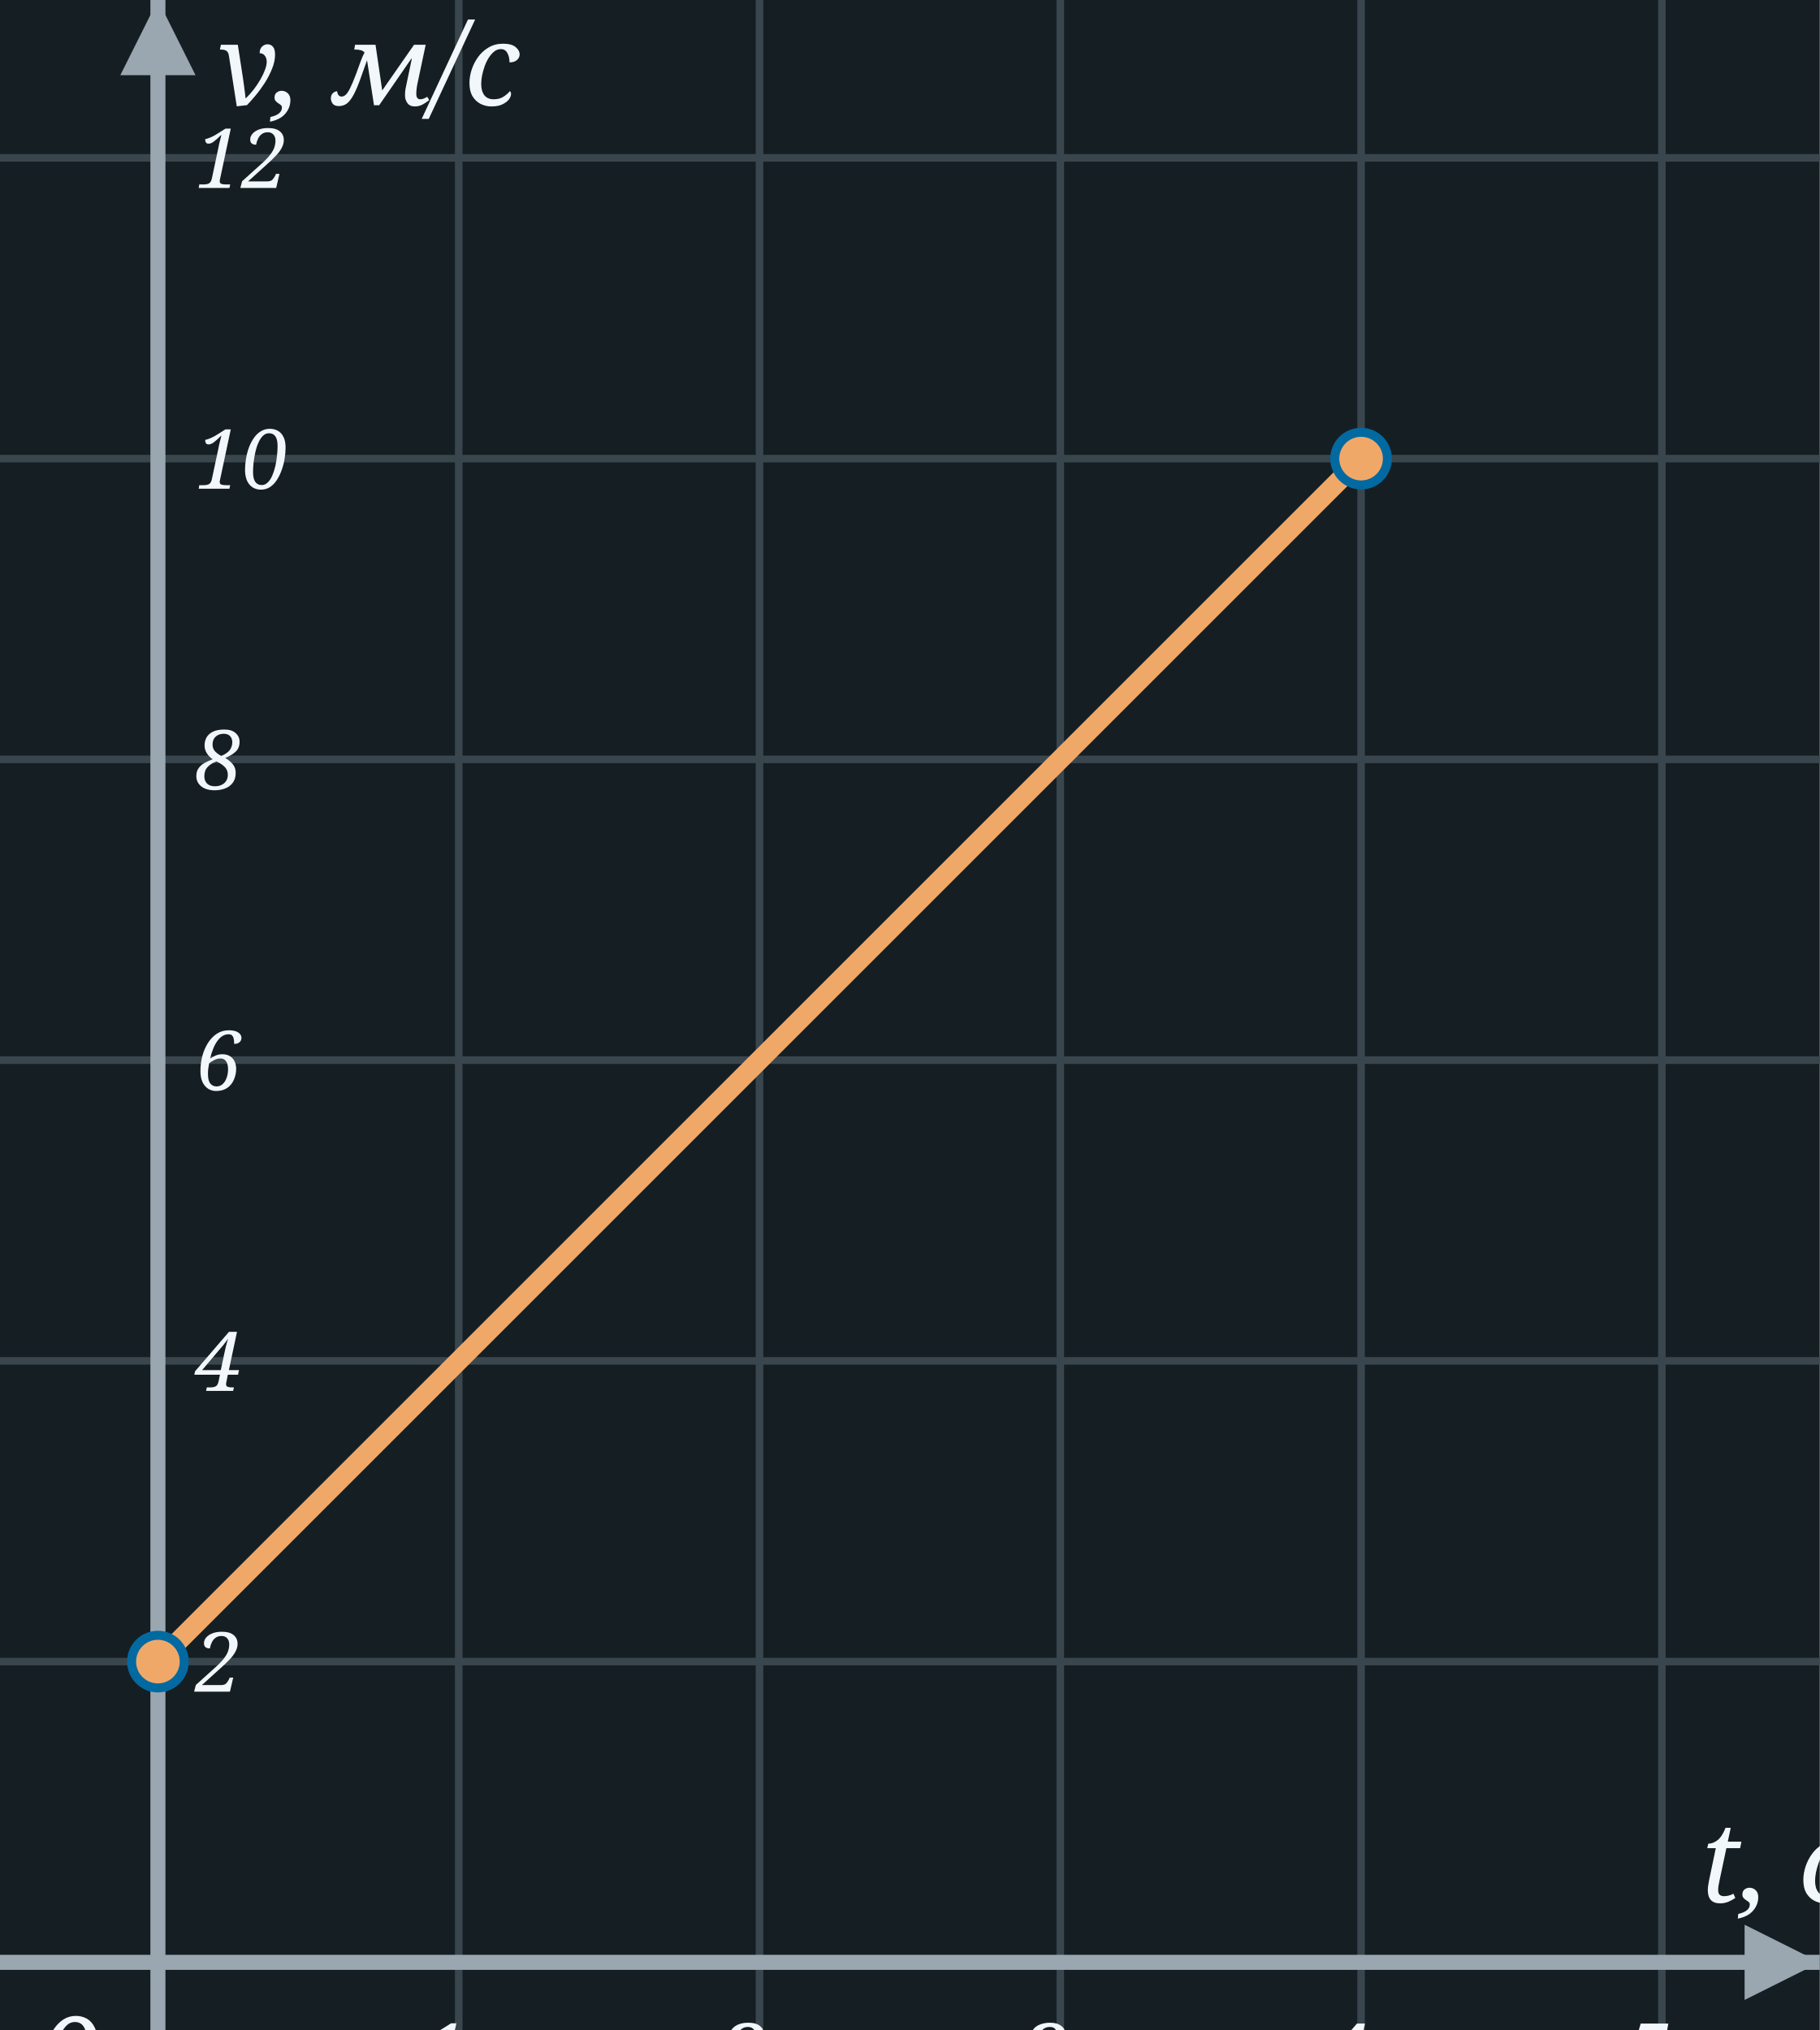
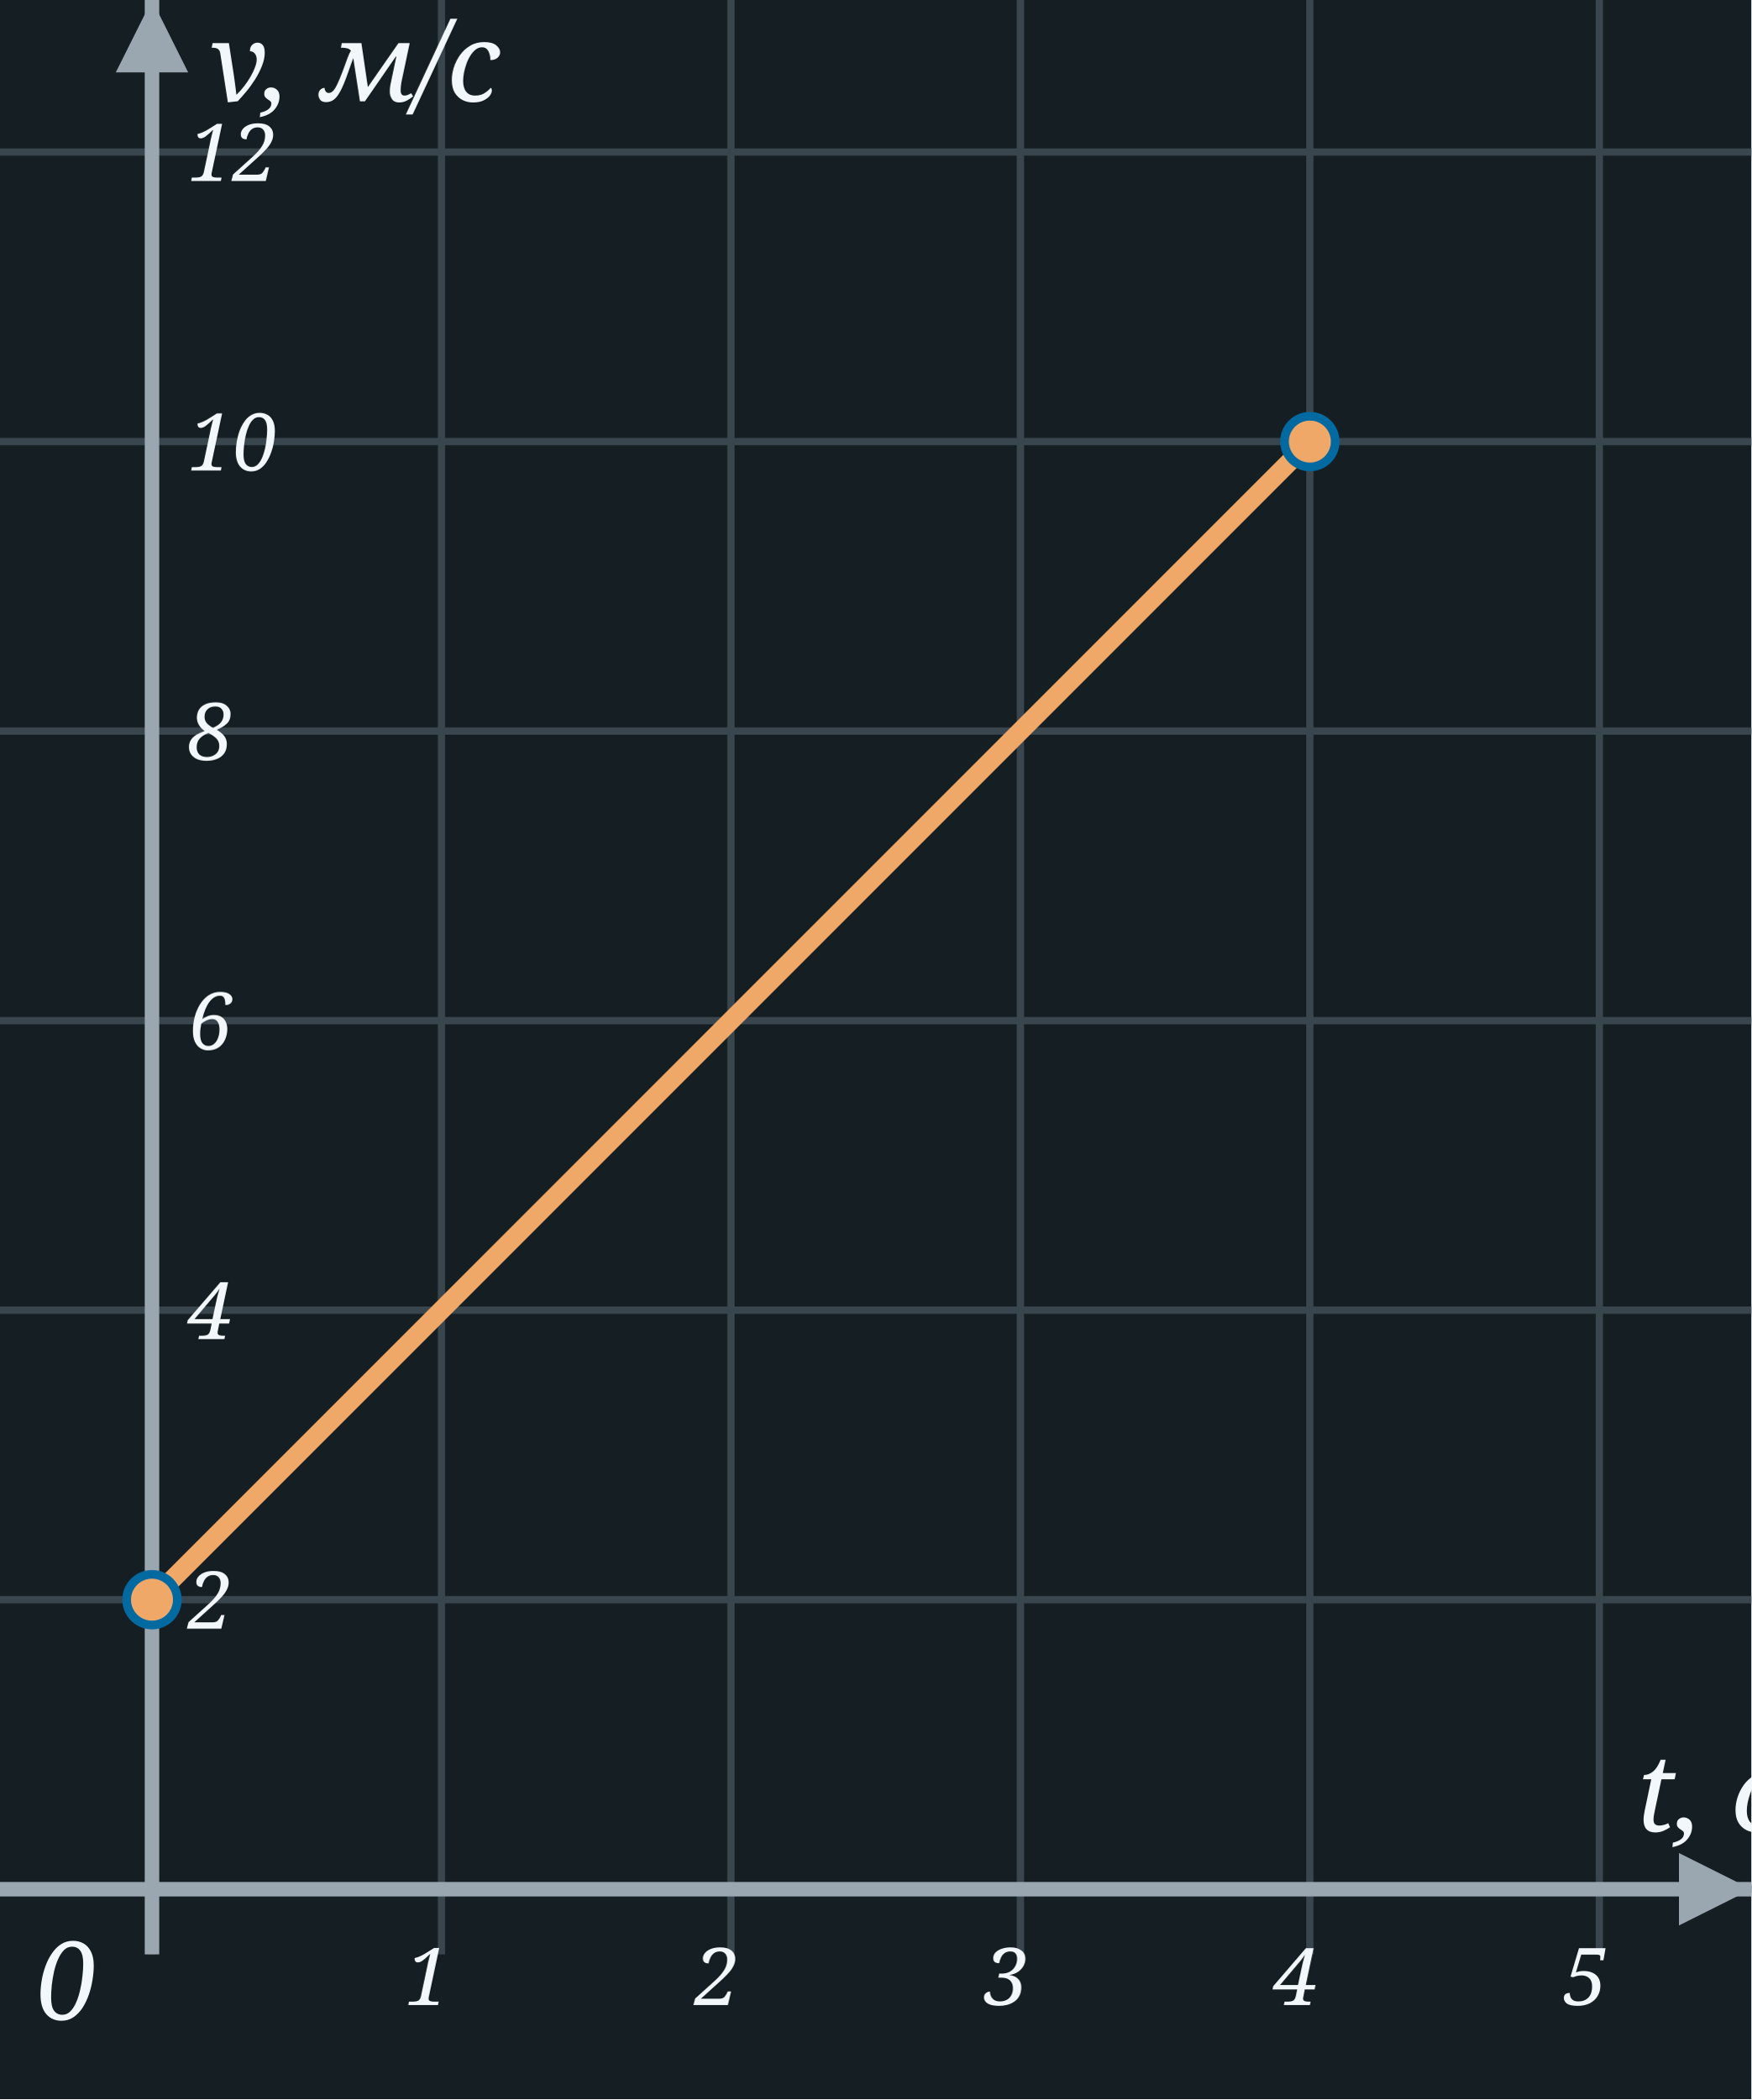
- <svg xmlns="http://www.w3.org/2000/svg" width="242" height="270" viewBox="0 0 242 270">
-   <rect x="0" y="0" width="242" height="270" fill="#151F23" />
+ <svg xmlns="http://www.w3.org/2000/svg" width="242" height="290" viewBox="0 0 242 290">
+   <rect x="0" y="0" width="242" height="290" fill="#151F23" />
  <line x1="21.0" y1="0" x2="21.0" y2="270" stroke="#3A464E" stroke-width="1" />
  <line x1="61.0" y1="0" x2="61.0" y2="270" stroke="#3A464E" stroke-width="1" />
  <line x1="101.0" y1="0" x2="101.0" y2="270" stroke="#3A464E" stroke-width="1" />
  <line x1="141.0" y1="0" x2="141.0" y2="270" stroke="#3A464E" stroke-width="1" />
  <line x1="181.0" y1="0" x2="181.0" y2="270" stroke="#3A464E" stroke-width="1" />
  <line x1="221.0" y1="0" x2="221.0" y2="270" stroke="#3A464E" stroke-width="1" />
  <line x1="0" y1="261.0" x2="242" y2="261.0" stroke="#3A464E" stroke-width="1" />
  <line x1="0" y1="221.0" x2="242" y2="221.0" stroke="#3A464E" stroke-width="1" />
  <line x1="0" y1="181.0" x2="242" y2="181.0" stroke="#3A464E" stroke-width="1" />
  <line x1="0" y1="141.0" x2="242" y2="141.0" stroke="#3A464E" stroke-width="1" />
  <line x1="0" y1="101.0" x2="242" y2="101.0" stroke="#3A464E" stroke-width="1" />
  <line x1="0" y1="61.0" x2="242" y2="61.0" stroke="#3A464E" stroke-width="1" />
  <line x1="0" y1="21.0" x2="242" y2="21.0" stroke="#3A464E" stroke-width="1" />
  <line x1="21.0" y1="270" x2="21.0" y2="0" stroke="#9AA7B0" stroke-width="2" />
  <polygon points="16.0,10 26.0,10 21.0,0" fill="#9AA7B0" />
  <line x1="0" y1="261.0" x2="242" y2="261.0" stroke="#9AA7B0" stroke-width="2" />
  <polygon points="232.0,256.0 232.0,266.0 242,261.0" fill="#9AA7B0" />
  <text x="5.0" y="279.0" font-family="Georgia, serif" font-style="italic" font-size="15" fill="#F2F7FB">0</text>
  <text x="226.0" y="253.0" font-family="Georgia, serif" font-style="italic" font-size="15" fill="#F2F7FB">t, с</text>
  <text x="29.0" y="14" font-family="Georgia, serif" font-style="italic" font-size="15" fill="#F2F7FB">v, м/с</text>
  <text x="56.0" y="277.0" font-family="Georgia, serif" font-style="italic" font-size="11" fill="#F2F7FB">1</text>
  <text x="96.0" y="277.0" font-family="Georgia, serif" font-style="italic" font-size="11" fill="#F2F7FB">2</text>
  <text x="136.0" y="277.0" font-family="Georgia, serif" font-style="italic" font-size="11" fill="#F2F7FB">3</text>
  <text x="176.0" y="277.0" font-family="Georgia, serif" font-style="italic" font-size="11" fill="#F2F7FB">4</text>
  <text x="216.0" y="277.0" font-family="Georgia, serif" font-style="italic" font-size="11" fill="#F2F7FB">5</text>
  <text x="26.0" y="225.0" font-family="Georgia, serif" font-style="italic" font-size="11" fill="#F2F7FB">2</text>
  <text x="26.0" y="185.0" font-family="Georgia, serif" font-style="italic" font-size="11" fill="#F2F7FB">4</text>
  <text x="26.0" y="145.0" font-family="Georgia, serif" font-style="italic" font-size="11" fill="#F2F7FB">6</text>
  <text x="26.0" y="105.0" font-family="Georgia, serif" font-style="italic" font-size="11" fill="#F2F7FB">8</text>
  <text x="26.0" y="65.0" font-family="Georgia, serif" font-style="italic" font-size="11" fill="#F2F7FB">10</text>
  <text x="26.0" y="25.0" font-family="Georgia, serif" font-style="italic" font-size="11" fill="#F2F7FB">12</text>
  <path d="M 21.0,221.0 L 181.0,61.0" fill="none" stroke="#f0a868" stroke-width="2.6" stroke-linecap="round" stroke-linejoin="round" />
  <circle cx="21.0" cy="221.0" r="3.5" fill="#f0a868" stroke="#0369a1" stroke-width="1.2" />
  <circle cx="181.0" cy="61.0" r="3.5" fill="#f0a868" stroke="#0369a1" stroke-width="1.2" />
</svg>
